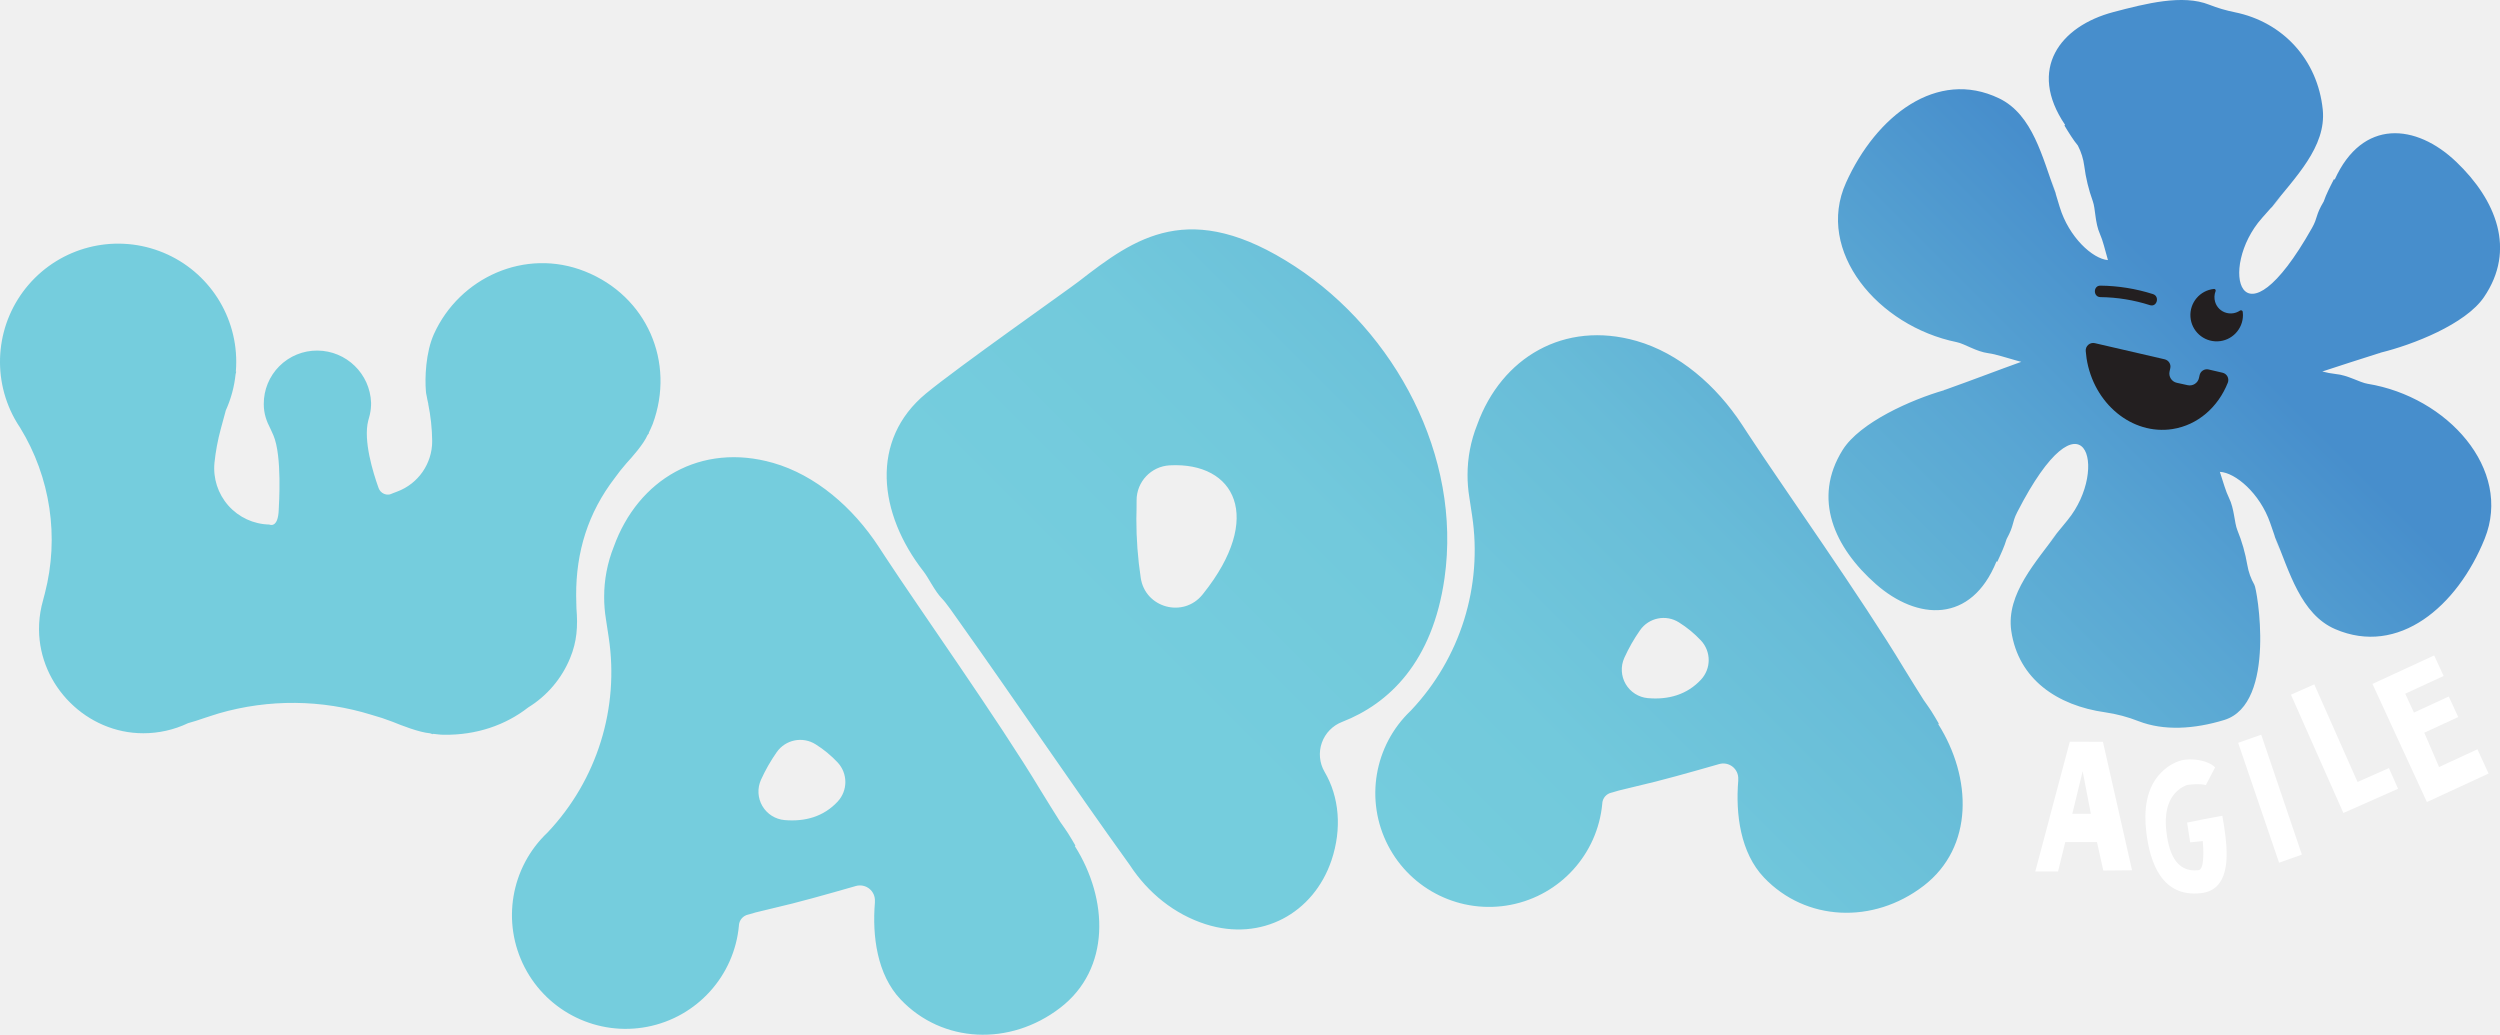
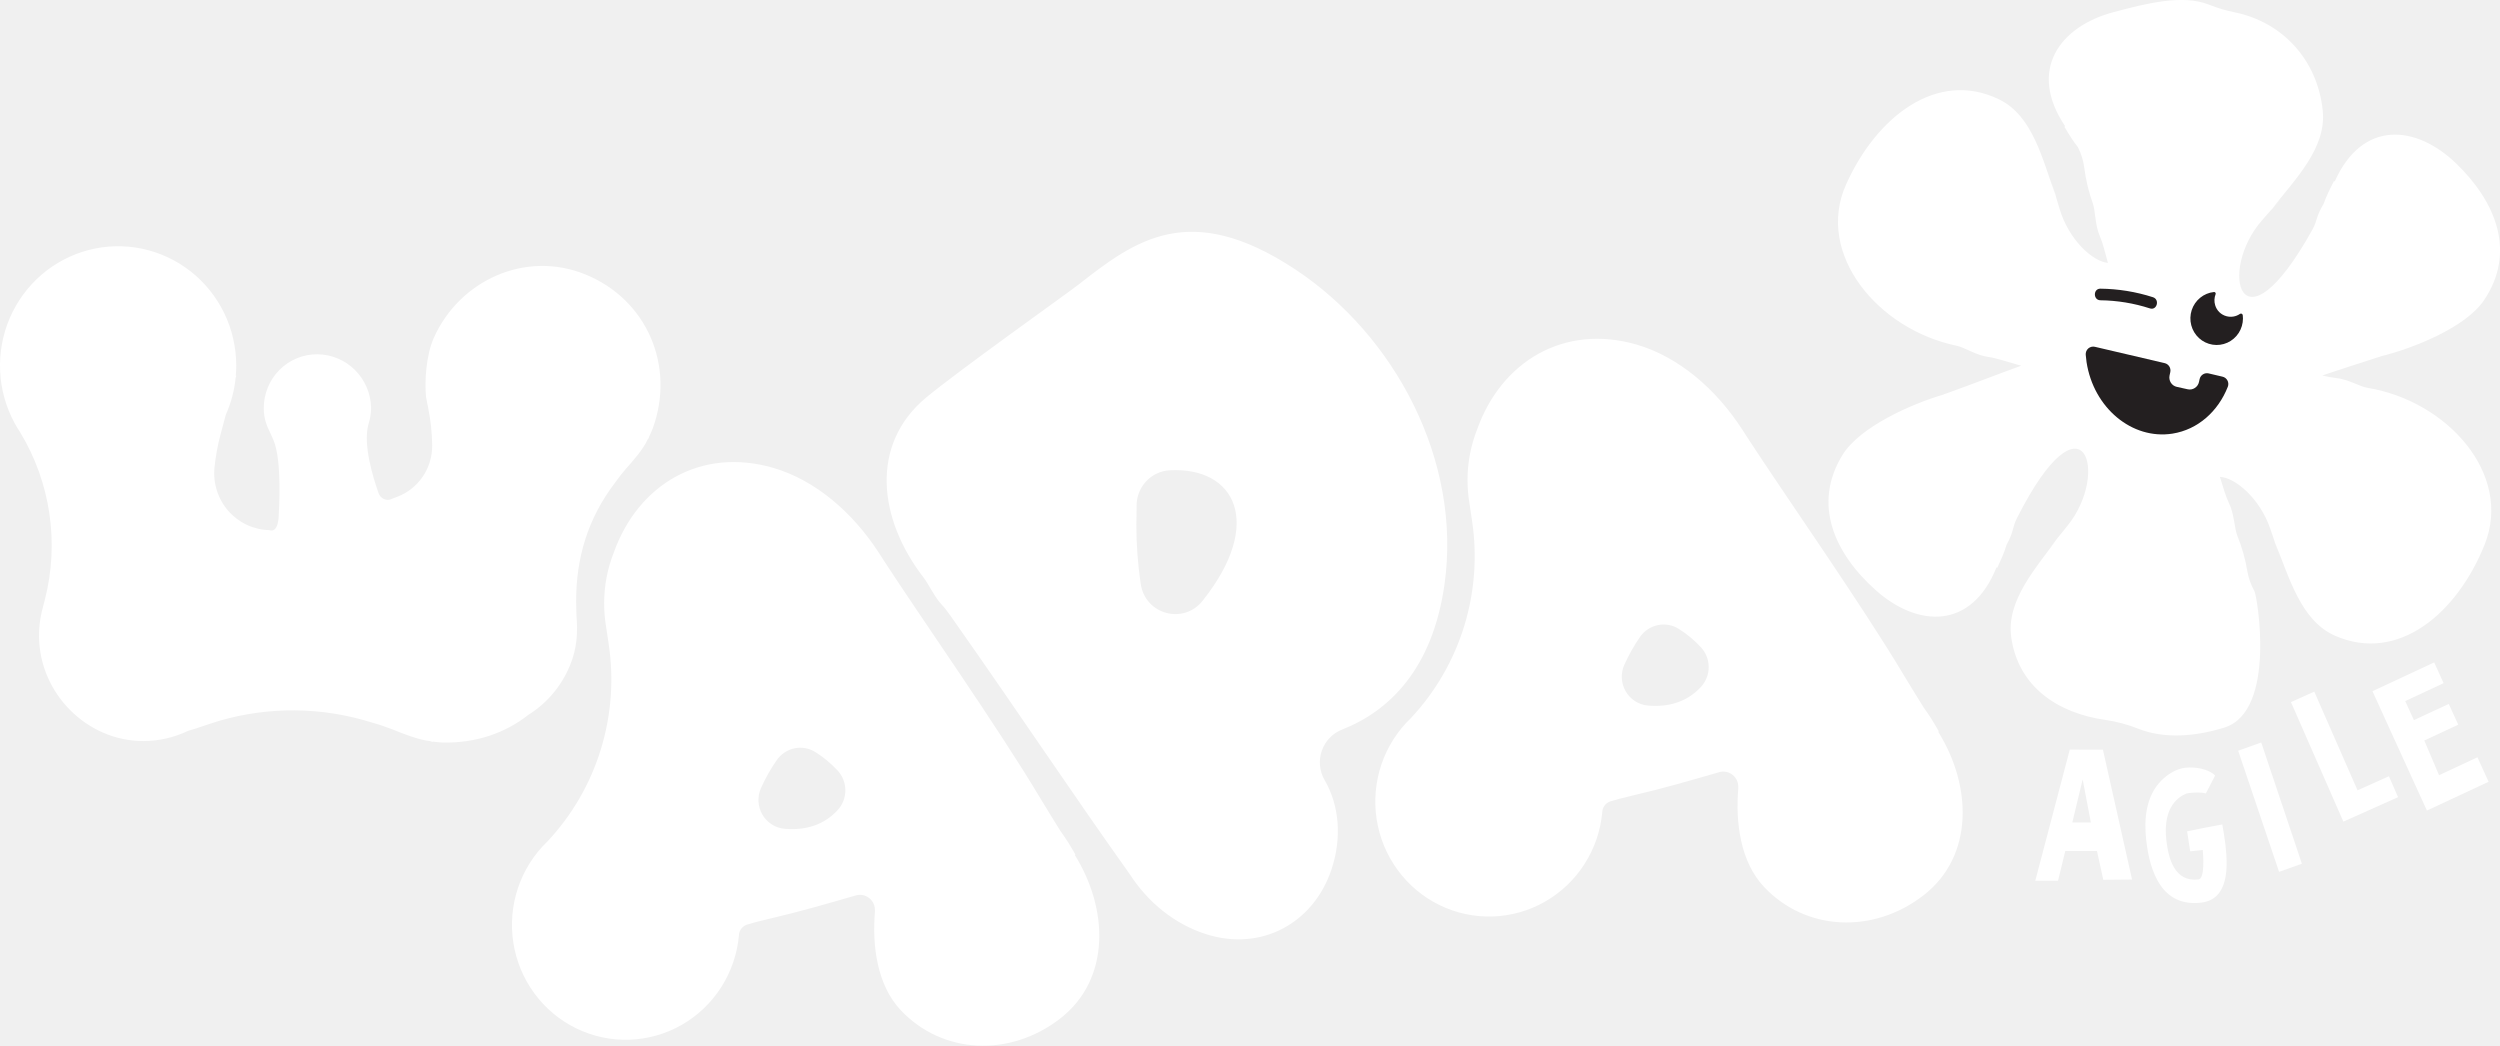
- <svg xmlns="http://www.w3.org/2000/svg" viewBox="0 0 1409.57 583.42">
+ <svg xmlns="http://www.w3.org/2000/svg" width="153" height="64" viewBox="0 0 153 64" fill="none">
+   <g clip-path="url(#clip0)">
+     <path d="M39.944 26.23C39.873 26.428 39.778 26.598 39.698 26.785C39.706 26.785 39.714 26.785 39.723 26.785C39.689 26.828 39.676 26.853 39.628 26.908C39.387 27.477 38.67 28.286 38.34 28.65C38.087 28.941 37.848 29.245 37.626 29.561C35.982 31.725 35.252 34.132 35.26 36.828C35.26 37.025 35.276 37.395 35.278 37.617C35.367 38.722 35.319 39.668 34.883 40.722C34.368 41.98 33.473 43.041 32.327 43.755C30.939 44.852 29.148 45.476 27.155 45.445C26.927 45.445 26.704 45.404 26.484 45.386C26.484 45.395 26.484 45.404 26.489 45.413C26.428 45.392 26.392 45.385 26.316 45.354C25.647 45.296 24.552 44.859 24.037 44.646C23.606 44.478 23.168 44.331 22.723 44.208C19.688 43.259 16.445 43.229 13.393 44.122C13.166 44.187 12.785 44.323 12.537 44.4C12.19 44.52 11.849 44.636 11.507 44.729C10.651 45.14 9.715 45.353 8.767 45.352C5.319 45.355 2.41 42.433 2.388 38.942C2.385 38.453 2.437 37.966 2.543 37.489C2.572 37.353 2.607 37.219 2.645 37.086L2.745 36.701C3.187 34.979 3.281 33.184 3.021 31.424C2.762 29.665 2.154 27.976 1.235 26.459C1.113 26.275 0.998 26.085 0.892 25.891C0.362 24.915 0.059 23.829 0.008 22.716C-0.044 21.604 0.157 20.494 0.595 19.472C1.033 18.45 1.697 17.543 2.535 16.819C3.373 16.096 4.364 15.576 5.431 15.299C6.499 15.022 7.615 14.995 8.694 15.221C9.773 15.447 10.787 15.919 11.658 16.601C12.529 17.284 13.234 18.158 13.72 19.158C14.205 20.158 14.457 21.257 14.458 22.371C14.458 22.578 14.449 22.785 14.432 22.989H14.458L14.42 23.131C14.341 23.91 14.138 24.671 13.819 25.384L13.507 26.546C13.326 27.224 13.198 27.916 13.126 28.615C13.079 29.093 13.13 29.575 13.276 30.032C13.422 30.489 13.66 30.91 13.975 31.27C14.29 31.629 14.675 31.919 15.106 32.121C15.537 32.322 16.004 32.432 16.479 32.443C16.491 32.443 17.022 32.716 17.059 31.512C17.069 31.258 17.276 28.206 16.733 26.927C16.694 26.834 16.614 26.66 16.568 26.555C16.308 26.048 16.144 25.589 16.143 25C16.139 24.562 16.222 24.129 16.386 23.725C16.55 23.32 16.792 22.953 17.098 22.645C17.404 22.336 17.767 22.091 18.168 21.926C18.568 21.761 18.997 21.678 19.429 21.682C20.282 21.69 21.099 22.029 21.71 22.63C22.321 23.231 22.68 24.047 22.711 24.909C22.712 25.152 22.688 25.395 22.637 25.634C22.625 25.704 22.603 25.762 22.586 25.832C22.573 25.883 22.548 25.97 22.536 26.016C22.224 27.246 22.828 29.224 23.17 30.185C23.198 30.265 23.242 30.338 23.3 30.4C23.357 30.462 23.427 30.511 23.504 30.544C23.582 30.577 23.665 30.594 23.749 30.593C23.833 30.591 23.916 30.572 23.992 30.537L24.01 30.528C23.883 30.579 23.638 30.662 24.175 30.455L24.159 30.461L24.175 30.455L24.283 30.414L24.175 30.455L24.299 30.408C24.932 30.172 25.477 29.745 25.862 29.185C26.247 28.625 26.452 27.959 26.45 27.277C26.441 26.509 26.36 25.744 26.209 24.991V24.967C26.183 24.841 26.122 24.594 26.081 24.319C26.081 24.319 26.081 24.347 26.086 24.38C26.096 24.47 26.103 24.532 26.094 24.458C26.103 24.543 26.106 24.585 26.073 24.272C26.056 24.104 26.057 24.114 26.065 24.183C25.997 23.386 26.048 21.794 26.561 20.652C28.123 17.175 32.131 15.309 35.798 16.784C39.579 18.303 41.349 22.393 39.944 26.23ZM18.001 27.306L18.035 27.294L18.001 27.306ZM18.035 27.294L18.131 27.256L18.035 27.294ZM17.926 27.336L18.001 27.308L17.926 27.336ZM18.166 27.244L18.133 27.256L18.166 27.244ZM18.166 27.244L18.183 27.237L18.166 27.244ZM18.321 27.184L18.335 27.178L18.321 27.184ZM18.332 27.178L18.36 27.167L18.332 27.178ZM18.318 27.184L18.3 27.19L18.318 27.184ZM17.921 27.337L17.899 27.346L17.921 27.337ZM139.239 33.227C139.223 33.187 139.207 33.148 139.19 33.109C139.19 33.109 139.88 35.095 139.239 33.227ZM144.898 23.737C144.41 23.657 143.693 23.202 142.945 23.133C142.668 23.101 142.394 23.049 142.125 22.977C143.185 22.629 144.332 22.244 145.576 21.852C145.601 21.849 145.625 21.843 145.649 21.835L145.693 21.811C147.686 21.318 150.889 20.049 152.017 18.38C154.005 15.438 152.758 12.362 150.323 10.01C147.87 7.64 144.58 7.316 142.884 11.107C142.868 11.1 142.854 11.091 142.839 11.082C142.831 11.082 142.832 11.091 142.831 11.094C142.722 11.32 142.588 11.56 142.489 11.786C142.383 12.006 142.291 12.232 142.212 12.462C141.691 13.34 141.869 13.429 141.494 14.099C137.119 21.939 135.705 16.592 138.435 13.483C138.681 13.203 138.881 12.976 139.039 12.793C140.43 10.995 142.389 9.087 142.152 6.77C141.837 3.698 139.721 1.362 136.767 0.756C136.234 0.648 135.711 0.492 135.205 0.291C133.577 -0.367 131.324 0.219 129.353 0.742C126.07 1.613 124.075 4.276 126.383 7.722C126.361 7.735 126.342 7.758 126.344 7.762C126.476 7.981 126.611 8.215 126.749 8.42C126.879 8.625 127.021 8.823 127.173 9.012V9.019C127.371 9.407 127.501 9.827 127.556 10.261C127.651 11.005 127.826 11.738 128.079 12.444C128.249 12.913 128.206 13.766 128.514 14.464C128.699 14.883 128.814 15.41 129.006 16.088C128.069 16.01 126.612 14.669 126.052 12.797L125.786 11.91C124.998 9.772 124.415 7.084 122.339 6.08C118.547 4.24 114.821 7.155 112.973 11.305C111.092 15.529 114.917 20.164 119.755 21.162C120.239 21.262 120.936 21.746 121.686 21.846C122.159 21.909 122.69 22.1 123.412 22.3L123.702 22.38C122.327 22.876 120.796 23.477 119.074 24.096C119.049 24.099 119.024 24.106 119.001 24.115L118.959 24.142C116.987 24.715 113.836 26.116 112.772 27.826C110.902 30.845 112.27 33.869 114.796 36.12C117.341 38.389 120.642 38.579 122.186 34.721L122.232 34.744C122.24 34.744 122.239 34.735 122.24 34.732C122.342 34.502 122.463 34.256 122.555 34.027C122.651 33.803 122.734 33.573 122.804 33.34C123.289 32.444 123.108 32.36 123.455 31.676C127.516 23.668 129.141 28.949 126.538 32.166L125.961 32.88C124.643 34.734 122.761 36.72 123.09 39.023C123.523 42.014 125.911 43.642 128.841 44.057C129.541 44.16 130.226 44.344 130.883 44.606C132.428 45.211 134.284 45.099 136.125 44.53C139.37 43.526 138.11 36.319 137.97 36.18V36.172C137.755 35.793 137.608 35.378 137.536 34.947C137.412 34.207 137.207 33.483 136.926 32.788C136.738 32.325 136.747 31.472 136.411 30.787C136.209 30.375 136.073 29.854 135.856 29.184C136.796 29.224 138.303 30.501 138.937 32.349C139.061 32.707 139.154 32.994 139.238 33.227C140.106 35.331 140.8 37.989 142.914 38.911C146.775 40.596 150.383 37.532 152.064 33.317C153.777 29.015 149.771 24.539 144.898 23.737ZM122.239 34.747C122.239 34.747 122.263 34.759 122.239 34.747V34.747ZM118.999 24.121C119.015 24.111 118.998 24.122 118.999 24.121V24.121ZM125.967 32.883L126.038 32.783C126.038 32.783 124.723 34.418 125.967 32.883ZM126.336 7.75C126.336 7.75 126.312 7.763 126.336 7.75V7.75ZM125.788 11.918L125.833 12.037C125.833 12.037 125.221 10.02 125.788 11.914V11.918ZM145.652 21.837C145.634 21.841 145.652 21.829 145.652 21.829V21.837ZM139.036 12.799L138.961 12.896C138.961 12.896 140.339 11.311 139.036 12.794V12.799ZM64.881 62.336C61.804 64.722 57.67 64.53 55.121 61.819C53.674 60.283 53.375 57.88 53.544 55.836C53.553 55.795 53.544 55.817 53.544 55.816C53.544 55.815 53.544 55.772 53.544 55.757V55.743C53.552 55.596 53.526 55.448 53.466 55.313C53.407 55.178 53.316 55.059 53.202 54.967C53.087 54.874 52.953 54.811 52.809 54.782C52.666 54.753 52.517 54.759 52.377 54.8C50.65 55.303 48.745 55.844 47.373 56.158C47.163 56.206 46.357 56.405 46.239 56.436C46.07 56.487 45.977 56.519 45.837 56.555L45.787 56.567C45.637 56.6 45.501 56.681 45.399 56.798C45.297 56.915 45.236 57.062 45.223 57.217V57.244C45.12 58.377 44.747 59.467 44.136 60.422C43.524 61.377 42.693 62.167 41.713 62.727C40.733 63.286 39.634 63.596 38.509 63.632C37.385 63.667 36.268 63.427 35.256 62.931C34.243 62.434 33.365 61.698 32.696 60.783C32.027 59.869 31.587 58.804 31.414 57.68C31.242 56.557 31.341 55.407 31.705 54.331C32.068 53.255 32.684 52.283 33.5 51.5L33.531 51.467C35.015 49.877 36.121 47.966 36.766 45.879C37.411 43.792 37.577 41.585 37.253 39.424L37.083 38.293C37.01 37.839 36.974 37.381 36.974 36.922C36.973 35.858 37.173 34.804 37.564 33.816C39.051 29.647 42.893 27.351 47.315 28.631C49.898 29.377 52.2 31.373 53.781 33.827C53.781 33.827 52.498 31.839 54.172 34.428C56.183 37.537 61.132 44.588 63.68 48.875C63.898 49.242 64.766 50.646 64.895 50.85C65.095 51.137 65.21 51.295 65.364 51.538C65.518 51.78 65.659 52.032 65.806 52.282C65.806 52.282 65.816 52.289 65.813 52.299L65.782 52.333C67.84 55.629 67.982 59.932 64.881 62.336ZM48.013 50.721C49.264 50.831 50.401 50.514 51.262 49.581C51.567 49.252 51.736 48.818 51.736 48.368C51.736 47.917 51.567 47.484 51.262 47.155C50.863 46.725 50.41 46.349 49.916 46.036C49.534 45.792 49.074 45.706 48.63 45.796C48.187 45.886 47.796 46.146 47.537 46.52C47.163 47.058 46.841 47.63 46.573 48.228C46.458 48.486 46.405 48.767 46.419 49.05C46.434 49.332 46.515 49.606 46.656 49.851C46.797 50.095 46.994 50.301 47.23 50.453C47.466 50.604 47.735 50.696 48.013 50.721ZM117.718 54.794C114.641 57.179 110.507 56.987 107.957 54.276C106.51 52.74 106.212 50.338 106.38 48.293C106.39 48.252 106.38 48.274 106.38 48.273C106.382 48.253 106.382 48.233 106.38 48.214V48.201C106.389 48.053 106.363 47.905 106.303 47.77C106.244 47.635 106.153 47.516 106.039 47.424C105.924 47.331 105.79 47.268 105.646 47.239C105.503 47.21 105.354 47.216 105.214 47.257C103.487 47.759 101.581 48.302 100.209 48.615C100 48.664 99.194 48.862 99.076 48.893C98.907 48.944 98.813 48.975 98.673 49.012L98.624 49.025C98.473 49.057 98.337 49.138 98.236 49.255C98.134 49.372 98.072 49.519 98.059 49.674V49.701C97.957 50.834 97.584 51.924 96.972 52.879C96.361 53.834 95.53 54.625 94.55 55.184C93.57 55.743 92.471 56.053 91.346 56.089C90.222 56.124 89.105 55.884 88.093 55.388C87.08 54.892 86.202 54.155 85.533 53.24C84.864 52.326 84.424 51.261 84.251 50.138C84.079 49.014 84.178 47.864 84.541 46.788C84.905 45.712 85.521 44.74 86.337 43.958L86.367 43.925C87.851 42.334 88.958 40.423 89.603 38.337C90.248 36.25 90.415 34.042 90.091 31.881L89.922 30.75C89.849 30.297 89.813 29.838 89.813 29.379C89.812 28.315 90.012 27.261 90.403 26.273C91.891 22.105 95.733 19.809 100.155 21.087C102.738 21.834 105.04 23.829 106.621 26.284C106.621 26.284 105.337 24.295 107.012 26.884C109.024 29.994 113.972 37.045 116.52 41.332C116.737 41.699 117.605 43.103 117.735 43.307C117.934 43.594 118.05 43.752 118.204 43.995C118.358 44.237 118.499 44.49 118.646 44.74C118.646 44.74 118.655 44.746 118.652 44.756L118.622 44.79C120.681 48.088 120.819 52.389 117.718 54.795V54.794ZM100.85 43.18C102.101 43.289 103.238 42.971 104.098 42.039C104.402 41.71 104.572 41.277 104.572 40.826C104.572 40.376 104.402 39.942 104.098 39.614C103.699 39.183 103.246 38.807 102.752 38.495C102.37 38.25 101.909 38.164 101.466 38.255C101.023 38.345 100.631 38.604 100.371 38.978C99.999 39.516 99.676 40.088 99.409 40.686C99.293 40.944 99.241 41.226 99.255 41.508C99.27 41.79 99.351 42.065 99.492 42.309C99.633 42.553 99.83 42.76 100.067 42.911C100.303 43.063 100.571 43.155 100.85 43.18ZM88.404 35.761C87.673 40.946 85.014 43.517 82.146 44.646C81.858 44.757 81.597 44.93 81.382 45.152C81.166 45.375 81.001 45.642 80.898 45.936C80.794 46.229 80.755 46.542 80.784 46.852C80.812 47.162 80.906 47.463 81.061 47.732C81.966 49.281 82.134 51.262 81.489 53.203C80.394 56.494 77.195 58.256 73.8 57.167C71.873 56.55 70.253 55.219 69.148 53.51C69.141 53.51 69.148 53.51 69.148 53.51L69.122 53.473C65.54 48.442 62.216 43.435 58.653 38.374C58.424 38.045 57.903 37.277 57.641 37.013C57.227 36.59 56.81 35.717 56.532 35.358C53.753 31.773 53.22 27.213 56.675 24.334C58.642 22.695 65.313 17.959 66.017 17.407C69.469 14.703 72.805 12.222 79.26 16.48C85.364 20.513 89.472 28.192 88.404 35.761ZM71.588 28.781C71.038 28.811 70.52 29.053 70.143 29.458C69.765 29.863 69.556 30.4 69.559 30.956C69.559 31.165 69.559 31.37 69.553 31.57C69.553 31.57 69.591 29.86 69.545 32.105C69.544 33.319 69.633 34.532 69.812 35.732C70.081 37.606 72.436 38.244 73.602 36.764L73.641 36.714C77.359 32.01 75.596 28.567 71.588 28.781Z" fill="white" />
+     <path d="M128.335 52.082H126.395L125.952 53.901H124.559L126.671 45.876L128.699 45.881L130.482 53.828L128.721 53.843C128.669 53.582 128.432 52.516 128.335 52.082ZM127.96 50.333L127.459 47.7L126.826 50.333H127.96Z" fill="white" />
+     <path d="M136.2 51.731C136.347 53.03 136.425 55.044 134.706 55.242C132.325 55.518 131.572 53.39 131.35 51.432C131.203 50.143 131.323 48.723 132.284 47.761C132.652 47.385 133.205 47.047 133.728 46.987C134.301 46.92 135.139 47.036 135.565 47.462L134.999 48.559C134.718 48.47 134.201 48.5 133.905 48.544C133.738 48.563 133.438 48.75 133.311 48.865C132.58 49.477 132.477 50.51 132.578 51.4C132.712 52.578 133.092 53.991 134.545 53.822C134.95 53.776 134.836 52.331 134.811 52.021L134.04 52.1L133.851 50.878C134.574 50.723 135.289 50.589 136.005 50.456C136.083 50.885 136.151 51.302 136.2 51.731Z" fill="white" />
+     <path d="M140.876 52.858L139.479 53.357L136.976 45.945L138.387 45.441L140.876 52.858Z" fill="white" />
+     <path d="M144.282 48.367L146.201 47.507L146.762 48.785L143.414 50.283L140.206 42.968L141.633 42.328L144.282 48.367Z" fill="white" />
+     <path d="M147.199 42.905L147.732 44.073L149.864 43.08L150.444 44.349L148.366 45.317L149.27 47.442L151.619 46.345L152.302 47.843L149.953 48.94L148.527 49.605L147.843 48.108L146.885 46.008L146.305 44.739L145.774 43.571L145.195 42.302L146.622 41.636L148.971 40.539L149.549 41.808L147.199 42.905Z" fill="white" />
+     <path d="M136.016 23.052C136.081 23.066 136.141 23.095 136.194 23.135C136.246 23.175 136.289 23.227 136.32 23.285C136.351 23.344 136.369 23.409 136.373 23.476C136.377 23.542 136.366 23.609 136.342 23.671C135.752 25.17 134.516 26.292 132.955 26.538C130.483 26.925 128.128 24.966 127.697 22.162C127.675 22.011 127.657 21.861 127.646 21.711C127.641 21.639 127.652 21.566 127.679 21.499C127.706 21.432 127.749 21.372 127.803 21.324C127.858 21.277 127.923 21.243 127.993 21.226C128.062 21.208 128.135 21.208 128.205 21.224L132.479 22.224C132.596 22.251 132.697 22.324 132.762 22.427C132.826 22.529 132.847 22.654 132.822 22.772L132.777 22.977C132.761 23.053 132.759 23.131 132.773 23.206C132.786 23.282 132.814 23.355 132.855 23.42C132.896 23.485 132.95 23.541 133.012 23.585C133.075 23.629 133.146 23.66 133.22 23.676L133.887 23.824C133.961 23.841 134.038 23.843 134.113 23.829C134.188 23.815 134.26 23.787 134.324 23.745C134.388 23.704 134.444 23.65 134.487 23.587C134.531 23.523 134.562 23.452 134.578 23.377L134.616 23.203C134.629 23.144 134.653 23.087 134.688 23.037C134.723 22.987 134.767 22.945 134.818 22.912C134.869 22.879 134.926 22.857 134.986 22.847C135.045 22.837 135.106 22.838 135.165 22.852L136.016 23.052ZM136.253 19.35C136.091 19.306 135.943 19.221 135.822 19.103C135.702 18.985 135.614 18.837 135.567 18.675C135.501 18.454 135.511 18.218 135.595 18.004C135.601 17.988 135.603 17.971 135.601 17.955C135.598 17.938 135.592 17.922 135.582 17.909C135.572 17.896 135.559 17.885 135.544 17.878C135.528 17.872 135.512 17.869 135.495 17.871C135.186 17.903 134.892 18.025 134.65 18.223C134.408 18.42 134.228 18.684 134.131 18.983C134.034 19.282 134.026 19.603 134.106 19.907C134.186 20.21 134.351 20.484 134.582 20.695C134.813 20.905 135.1 21.044 135.407 21.093C135.714 21.143 136.029 21.101 136.313 20.974C136.597 20.846 136.839 20.638 137.009 20.375C137.178 20.111 137.269 19.803 137.269 19.489C137.269 19.423 137.265 19.358 137.257 19.293C137.256 19.273 137.249 19.254 137.238 19.238C137.227 19.222 137.212 19.209 137.194 19.2C137.177 19.192 137.157 19.189 137.138 19.191C137.118 19.193 137.1 19.2 137.084 19.211C136.964 19.294 136.827 19.349 136.684 19.373C136.54 19.397 136.393 19.389 136.253 19.35ZM131.762 18.19C130.722 17.855 129.637 17.679 128.545 17.667C128.094 17.661 128.094 18.371 128.545 18.377C129.574 18.389 130.596 18.557 131.576 18.875C132.007 19.014 132.192 18.329 131.762 18.19Z" fill="#231F20" />
+   </g>
  <defs>
-     <style>.a{fill:url(#a);}.b{fill:#fff;}.c{fill:#231f20;}</style>
-     <linearGradient id="a" x1="606.21" y1="340.84" x2="1006.65" y2="-59.6" gradientUnits="userSpaceOnUse">
-       <stop offset="0" stop-color="#75cddd" />
-       <stop offset="0.24" stop-color="#72c9dc" />
-       <stop offset="0.5" stop-color="#68bcd8" />
-       <stop offset="0.77" stop-color="#59a6d3" />
-       <stop offset="1" stop-color="#478ecc" />
-     </linearGradient>
+     <clipPath id="clip0">
+       <rect width="153" height="64" fill="white" />
+     </clipPath>
  </defs>
-   <path class="a" d="M368,239.12c-.66,1.8-1.53,3.35-2.27,5.06a2.23,2.23,0,0,1,.23,0c-.31.39-.43.62-.87,1.12-2.22,5.18-8.83,12.56-11.87,15.88a104.47,104.47,0,0,0-6.58,8.3c-15.14,19.73-21.87,41.67-21.79,66.25,0,1.79.14,5.17.16,7.19.82,10.07.38,18.7-3.64,28.31a58.89,58.89,0,0,1-23.55,27.64c-12.78,10-29.28,15.69-47.64,15.41-2.1,0-4.16-.37-6.19-.54,0,.08,0,.17.05.25-.56-.19-.89-.26-1.59-.54-6.17-.53-16.26-4.51-21-6.45A126.85,126.85,0,0,0,209.34,403a149.84,149.84,0,0,0-85.95-.78c-2.09.59-5.6,1.83-7.89,2.53-3.2,1.1-6.34,2.15-9.49,3a58.53,58.53,0,0,1-25.24,5.68C49,413.46,22.2,386.82,22,355a58.43,58.43,0,0,1,1.43-13.25c.27-1.24.59-2.46.94-3.67l.92-3.51a120.79,120.79,0,0,0-13.91-93.37h0c-1.13-1.67-2.19-3.4-3.16-5.17h0A66.6,66.6,0,1,1,133.2,203.94c0,1.89-.08,3.77-.24,5.63l.24,0-.35,1.3a66,66,0,0,1-5.54,20.53L124.44,242a119.9,119.9,0,0,0-3.51,18.86,31.74,31.74,0,0,0,30.89,34.89c.11,0,5,2.49,5.34-8.48.09-2.32,2-30.14-3-41.8-.36-.85-1.1-2.43-1.52-3.39-2.4-4.62-3.91-8.81-3.92-14.18A30,30,0,0,1,179,197.66a30.52,30.52,0,0,1,30.23,29.41,30.14,30.14,0,0,1-.68,6.61c-.11.64-.31,1.17-.47,1.81-.12.46-.35,1.26-.46,1.68-2.87,11.21,2.69,29.24,5.84,38a5.58,5.58,0,0,0,7.58,3.21l.16-.08c-1.17.46-3.43,1.22,1.52-.67l-.15.06.15-.06,1-.37-1,.37,1.14-.43a30.31,30.31,0,0,0,19.82-28.54,111.71,111.71,0,0,0-2.22-20.84l0-.22c-.24-1.14-.8-3.4-1.18-5.9,0,0,0,.25.05.55.09.82.15,1.39.07.71.08.78.11,1.16-.19-1.69-.16-1.53-.15-1.44-.08-.81-.62-7.27-.15-21.78,4.57-32.19,14.39-31.7,51.32-48.71,85.1-35.26C364.64,166.86,380.94,204.14,368,239.12Zm-202.16,9.81.31-.11Zm.31-.11.89-.35Zm-1,.38.69-.26Zm.71-.27h0Zm1.5-.57-.3.11Zm0,0,.16-.06Zm1.43-.55.13-.05Zm-3.64,1.39h0Zm4-1.54Zm-.26.1.26-.1Zm-.13.05-.16.06Zm-3.86,1.48Zm.2-.08-.2.08ZM1282.79,302.9c-.15-.36-.29-.72-.45-1.07C1282.34,301.83,1288.7,319.93,1282.79,302.9Zm52.14-86.51c-4.5-.73-11.1-4.88-18-5.51a52.89,52.89,0,0,1-7.55-1.42c9.77-3.17,20.33-6.68,31.79-10.25a3.51,3.51,0,0,0,.68-.16l.4-.22c18.36-4.49,47.87-16.06,58.26-31.27,18.32-26.82,6.83-54.86-15.6-76.3-22.6-21.61-52.91-24.56-68.54,10a4.29,4.29,0,0,1-.41-.23c-.08,0-.07.08-.08.11-1,2.06-2.23,4.25-3.15,6.31a57.31,57.31,0,0,0-2.55,6.16c-4.8,8-3.16,8.81-6.61,14.92-40.31,71.47-53.34,22.73-28.19-5.61,2.27-2.56,4.11-4.63,5.57-6.29,12.81-16.39,30.86-33.79,28.68-54.91-2.9-28-22.4-49.3-49.61-54.82a84.83,84.83,0,0,1-14.39-4.24c-15-6-35.76-.66-53.92,4.11-30.24,7.94-48.62,32.22-27.36,63.63-.2.12-.38.33-.36.36,1.22,2,2.46,4.13,3.73,6a58.18,58.18,0,0,0,3.91,5.4l0,.06a34.17,34.17,0,0,1,3.53,11.32,93.16,93.16,0,0,0,4.82,19.9c1.56,4.28,1.17,12.06,4,18.42,1.71,3.82,2.77,8.62,4.54,14.8-8.64-.71-22.06-12.93-27.22-30l-2.45-8.08c-7.26-19.49-12.63-44-31.76-53.15-34.93-16.77-69.26,9.8-86.28,47.63-17.33,38.51,17.91,80.76,62.48,89.86,4.46.91,10.88,5.32,17.79,6.23,4.36.58,9.25,2.32,15.9,4.14l2.67.73c-12.67,4.52-26.77,10-42.64,15.64a3,3,0,0,0-.67.18l-.39.24c-18.16,5.23-47.19,18-57,33.59-17.22,27.52-4.62,55.08,18.65,75.6,23.45,20.69,53.86,22.42,68.08-12.75l.43.21c.07,0,.06-.08.07-.11.94-2.1,2.06-4.34,2.9-6.43a58.08,58.08,0,0,0,2.3-6.26c4.47-8.17,2.8-8.93,6-15.17,37.41-73,52.38-24.86,28.4,4.47l-5.32,6.51c-12.14,16.9-29.48,35-26.45,56C1138,383,1160,397.84,1187,401.63a84.57,84.57,0,0,1,18.81,5c14.23,5.52,31.33,4.5,48.29-.69,29.9-9.15,18.29-74.85,17-76.12l0-.07a34,34,0,0,1-4-11.17,92.61,92.61,0,0,0-5.62-19.68c-1.73-4.22-1.65-12-4.74-18.24-1.86-3.76-3.12-8.51-5.12-14.61,8.66.36,22.55,12,28.39,28.85,1.14,3.26,2,5.88,2.77,8,8,19.18,14.39,43.41,33.87,51.82,35.57,15.36,68.81-12.57,84.3-51C1416.73,264.5,1379.82,223.7,1334.93,216.39ZM1126.17,316.76h0S1126.39,316.87,1126.17,316.76Zm-29.85-96.87,0,0C1096.47,219.8,1096.31,219.9,1096.32,219.89Zm64.2,79.88.65-.92S1149.06,313.76,1160.52,299.77Zm3.4-229.12h0S1163.7,70.77,1163.92,70.65Zm-5.05,38,.41,1.08S1153.65,91.35,1158.87,108.61Zm183,90.42,0,0C1341.71,199.11,1341.87,199,1341.87,199Zm-60.95-82.39-.69.89S1292.93,103.12,1280.92,116.64ZM597.74,568.26c-28.35,21.75-66.43,20-89.92-4.72-13.33-14-16.08-35.9-14.53-54.54.09-.37,0-.17,0-.18s0-.4,0-.54v-.12a8.43,8.43,0,0,0-10.75-8.6c-15.91,4.58-33.46,9.52-46.1,12.38-1.93.44-9.36,2.25-10.45,2.53-1.55.47-2.41.76-3.7,1.09l-.46.11a6.63,6.63,0,0,0-5.2,5.92v.25h0a64.12,64.12,0,1,1-108-52.36h0l.29-.3a131.37,131.37,0,0,0,34.29-109.79l-1.57-10.31a76.77,76.77,0,0,1-1-12.5,75.89,75.89,0,0,1,5.43-28.31c13.7-38,49.1-58.93,89.84-47.27,23.79,6.8,45,25,59.57,47.37,0,0-11.82-18.12,3.6,5.48,18.53,28.34,64.12,92.62,87.6,131.7,2,3.34,10,16.14,11.19,18,1.84,2.62,2.9,4.06,4.32,6.27s2.72,4.51,4.07,6.79c0,0,.09.06.07.15l-.29.31C625,507.12,626.31,546.34,597.74,568.26ZM442.34,462.38c11.52,1,22-1.89,29.93-10.4a16.17,16.17,0,0,0,0-22.11,62.35,62.35,0,0,0-12.4-10.2,16.19,16.19,0,0,0-21.92,4.41,96,96,0,0,0-8.88,15.57A16.14,16.14,0,0,0,442.34,462.38ZM309.64,537Zm774.88-37.5c-28.35,21.75-66.43,20-89.93-4.72-13.33-14-16.07-35.9-14.52-54.54.09-.37,0-.17,0-.18a5,5,0,0,0,0-.54v-.12a8.43,8.43,0,0,0-10.75-8.6c-15.91,4.57-33.47,9.52-46.11,12.38-1.92.44-9.35,2.25-10.44,2.53-1.55.47-2.42.75-3.71,1.09l-.45.11a6.62,6.62,0,0,0-5.2,5.92v.25h0a64.12,64.12,0,1,1-108-52.36h0l.28-.3A131.35,131.35,0,0,0,830,290.63l-1.56-10.31a76.86,76.86,0,0,1-1-12.5,76.09,76.09,0,0,1,5.43-28.31c13.71-38,49.11-58.93,89.85-47.28,23.79,6.81,45,25,59.57,47.38,0,0-11.83-18.13,3.6,5.47,18.53,28.35,64.12,92.63,87.59,131.71,2,3.34,10,16.14,11.2,18,1.83,2.62,2.9,4.06,4.32,6.27s2.72,4.51,4.07,6.79c0,0,.08.06.06.15l-.28.31C1111.82,438.37,1113.09,477.58,1084.52,499.51ZM929.12,393.63c11.52,1,22-1.9,29.92-10.4a16.17,16.17,0,0,0,0-22.11,62.35,62.35,0,0,0-12.4-10.2,16.2,16.2,0,0,0-21.93,4.41,96.29,96.29,0,0,0-8.87,15.57A16.14,16.14,0,0,0,929.12,393.63ZM814.46,326c-6.74,47.27-31.24,70.7-57.66,81a19.6,19.6,0,0,0-10,28.13c8.34,14.12,9.89,32.18,3.95,49.87-10.09,30-39.56,46.06-70.84,36.14-17.75-5.63-32.68-17.76-42.86-33.34-.06,0,0,0,0,0l-.24-.34c-33-45.86-63.62-91.5-96.45-137.64-2.11-3-6.91-10-9.32-12.41-3.81-3.85-7.66-11.81-10.22-15.08-25.6-32.68-30.51-74.25,1.32-100.5,18.12-14.94,79.58-58.11,86.07-63.14,31.8-24.65,62.53-47.27,122-8.45C786.45,187,824.29,257,814.46,326ZM659.53,262.37a19.75,19.75,0,0,0-18.69,19.83c0,1.9,0,3.77-.06,5.6,0,0,.35-15.59-.07,4.87a220.45,220.45,0,0,0,2.46,33.07c2.48,17.08,24.17,22.9,34.92,9.4l.36-.45C712.7,291.81,696.46,260.42,659.53,262.37Z" />
-   <path class="b" d="M1182.33,474.78l-17.87,0-4.08,16.58-12.83,0L1167,418.2l18.69.05,16.42,72.44-16.22.14C1185.41,488.45,1183.23,478.73,1182.33,474.78Zm-3.45-15.95-4.62-24-5.83,24Z" />
-   <path class="b" d="M1254.79,471.58c1.36,11.84,2.08,30.2-13.76,32-21.94,2.52-28.87-16.88-30.92-34.73-1.35-11.75-.25-24.69,8.61-33.46,3.39-3.43,8.48-6.51,13.3-7.06,5.28-.61,13,.45,16.92,4.33l-5.21,10c-2.59-.81-7.35-.54-10.08-.14-1.54.18-4.3,1.88-5.47,2.93-6.74,5.58-7.69,15-6.76,23.11,1.24,10.74,4.74,23.62,18.13,22.08,3.73-.42,2.68-13.59,2.45-16.42l-7.11.72-1.74-11.14c6.66-1.41,13.25-2.63,19.85-3.85C1253.72,463.86,1254.34,467.67,1254.79,471.58Z" />
-   <path class="b" d="M1297.87,481.85,1285,486.4l-23.06-67.57,13-4.59Z" />
-   <path class="b" d="M1329.25,440.91l17.68-7.84,5.17,11.65-30.84,13.66-29.56-66.69,13.15-5.83Z" />
-   <path class="b" d="M1356.13,391.12l4.91,10.65,19.64-9.06,5.34,11.57-19.14,8.83,8.33,19.37,21.64-10,6.29,13.65-21.64,10-13.14,6.07-6.3-13.65-8.83-19.14-5.34-11.57L1343,397.19l-5.34-11.57,13.15-6.07,21.64-10,5.33,11.57Z" />
-   <path class="c" d="M1253.1,210.14a4.2,4.2,0,0,1,3,5.64c-5.43,13.67-16.82,23.9-31.2,26.14-22.78,3.53-44.47-14.33-48.44-39.89-.21-1.38-.37-2.75-.47-4.11a4.21,4.21,0,0,1,5.15-4.44l39.37,9.11a4.21,4.21,0,0,1,3.16,5l-.41,1.87a5.34,5.34,0,0,0,4.08,6.37l6.14,1.35a5.34,5.34,0,0,0,6.37-4.08l.35-1.58a4.21,4.21,0,0,1,5.06-3.2Zm2.18-33.75a9,9,0,0,1-6.32-6.15,9.28,9.28,0,0,1,.26-6.12.89.89,0,0,0-.92-1.21,14.82,14.82,0,1,0,16.34,14.75,15.09,15.09,0,0,0-.11-1.79,1,1,0,0,0-1.59-.74A9.25,9.25,0,0,1,1255.28,176.39Zm-41.37-10.57a101.46,101.46,0,0,0-29.64-4.77c-4.16-.05-4.16,6.42,0,6.47a94.91,94.91,0,0,1,27.92,4.54C1216.16,173.33,1217.87,167.09,1213.91,165.82Z" />
</svg>
